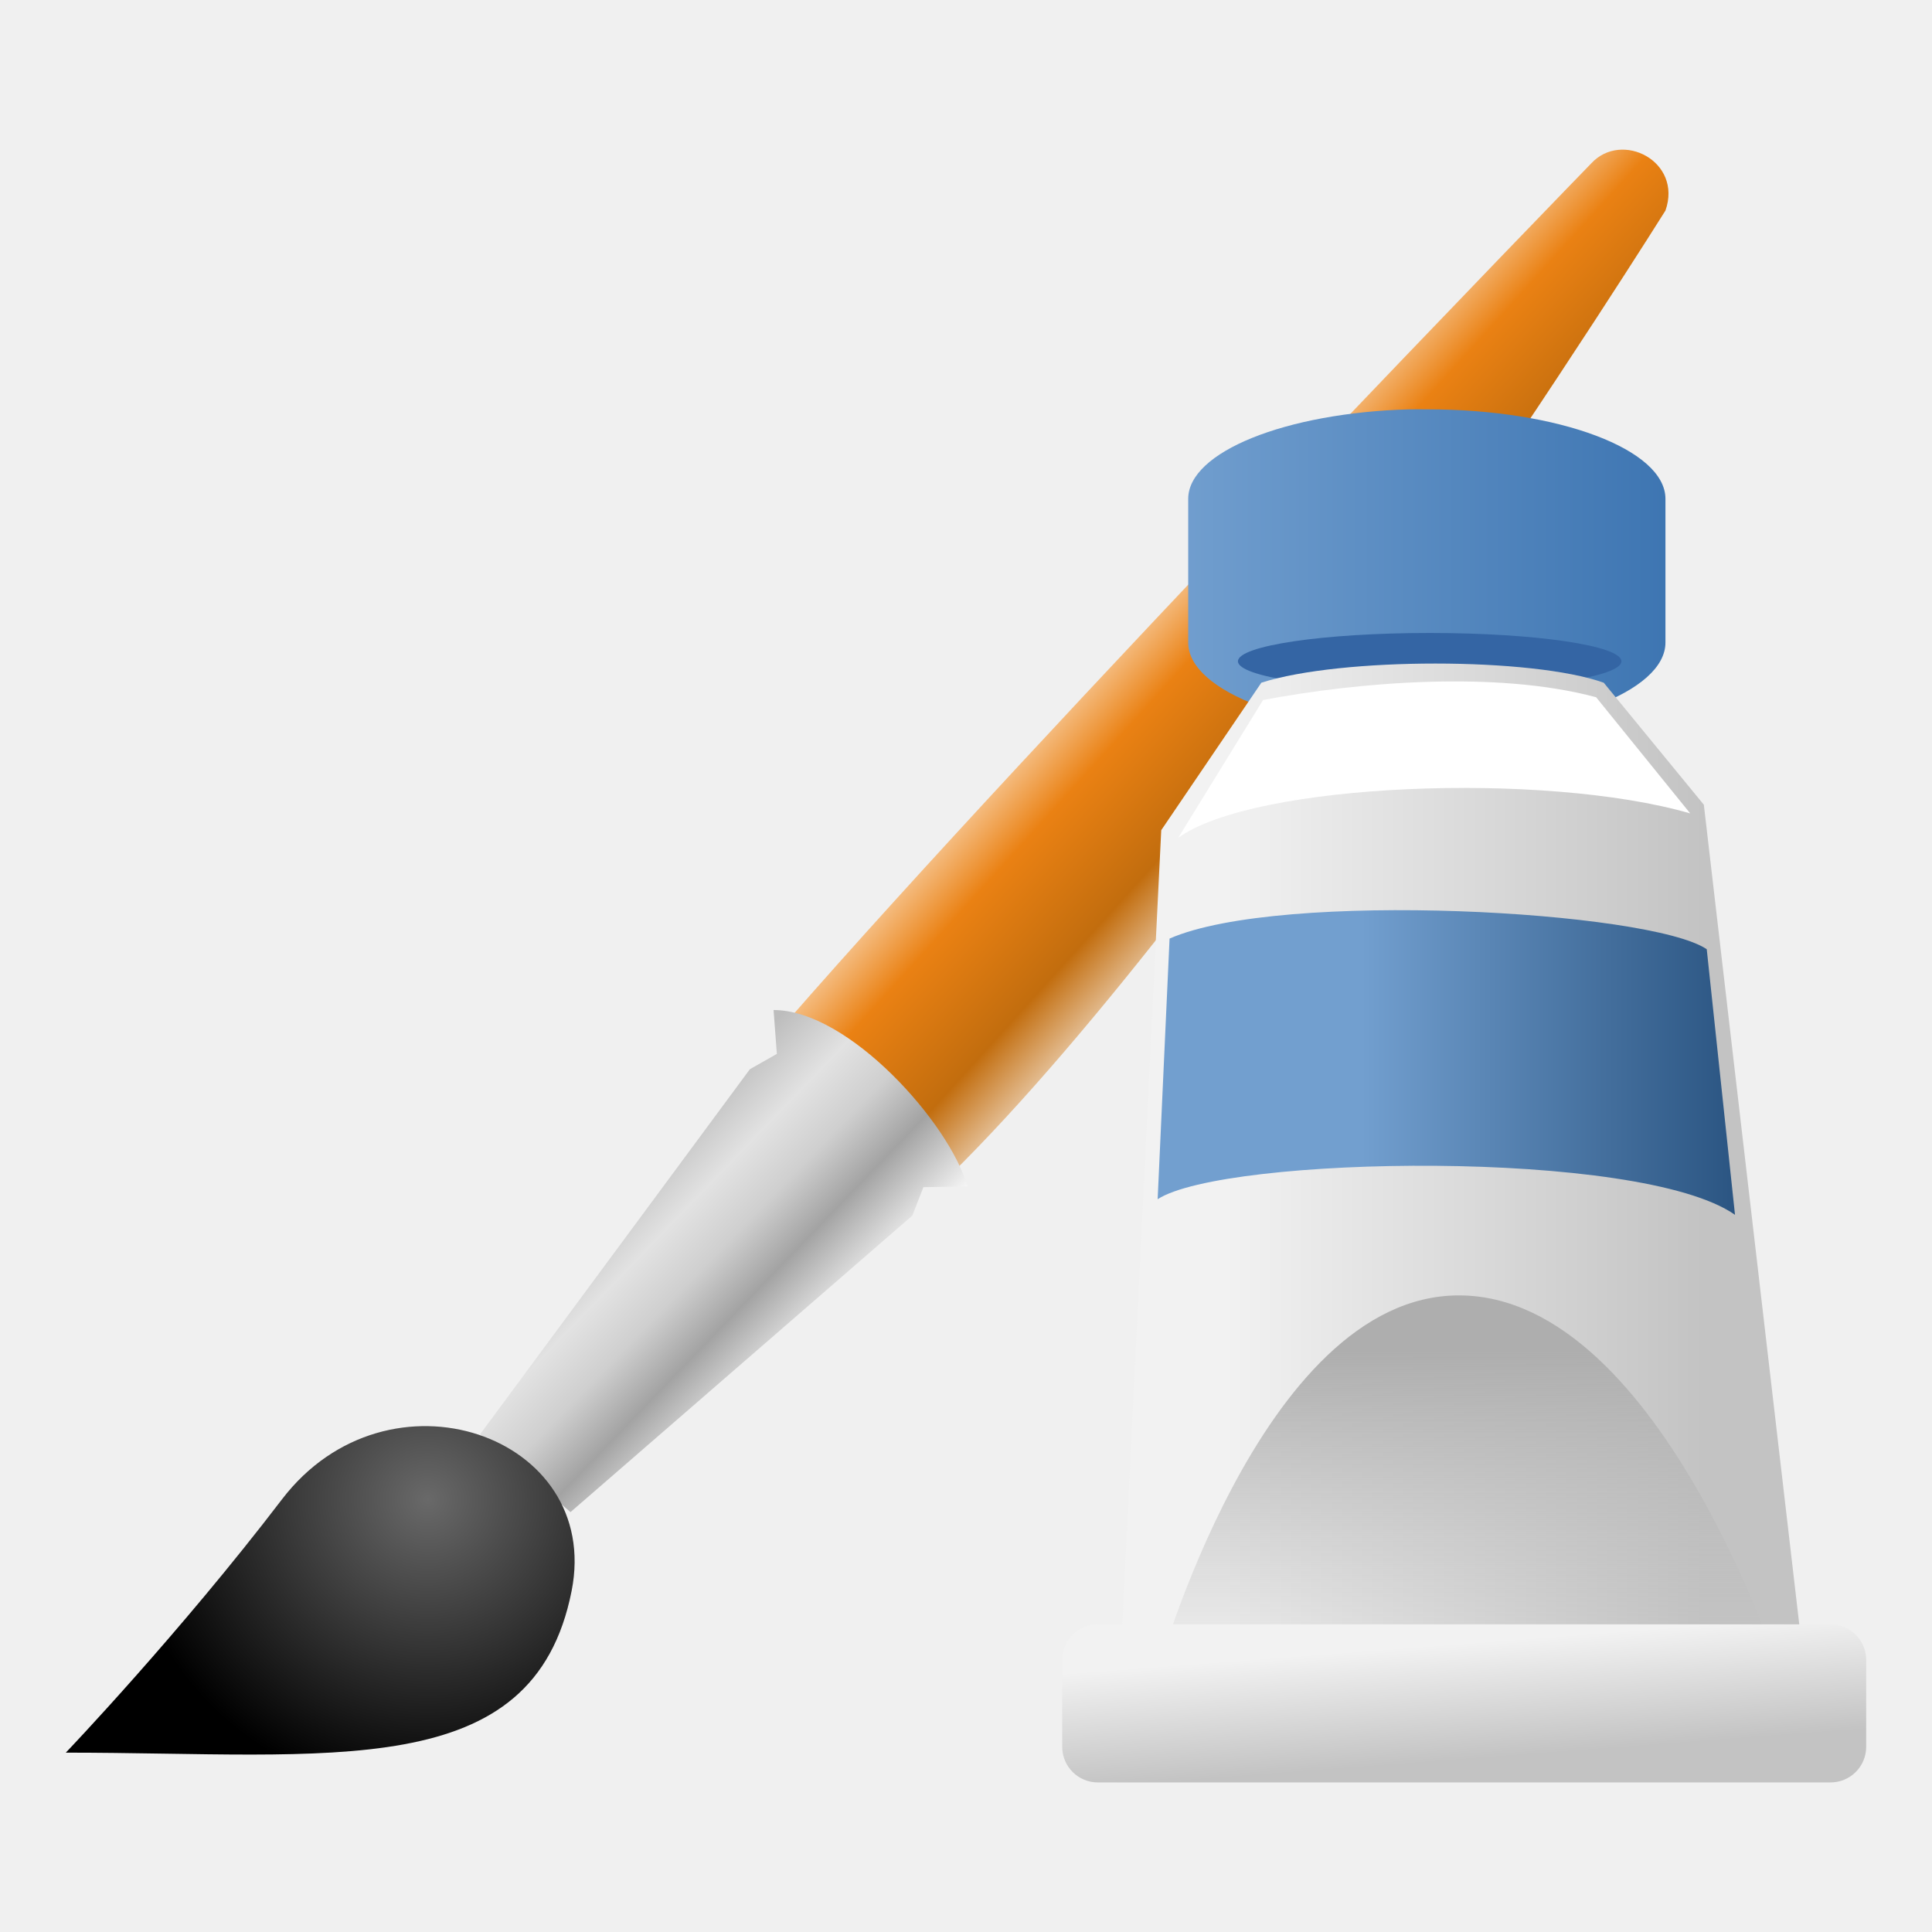
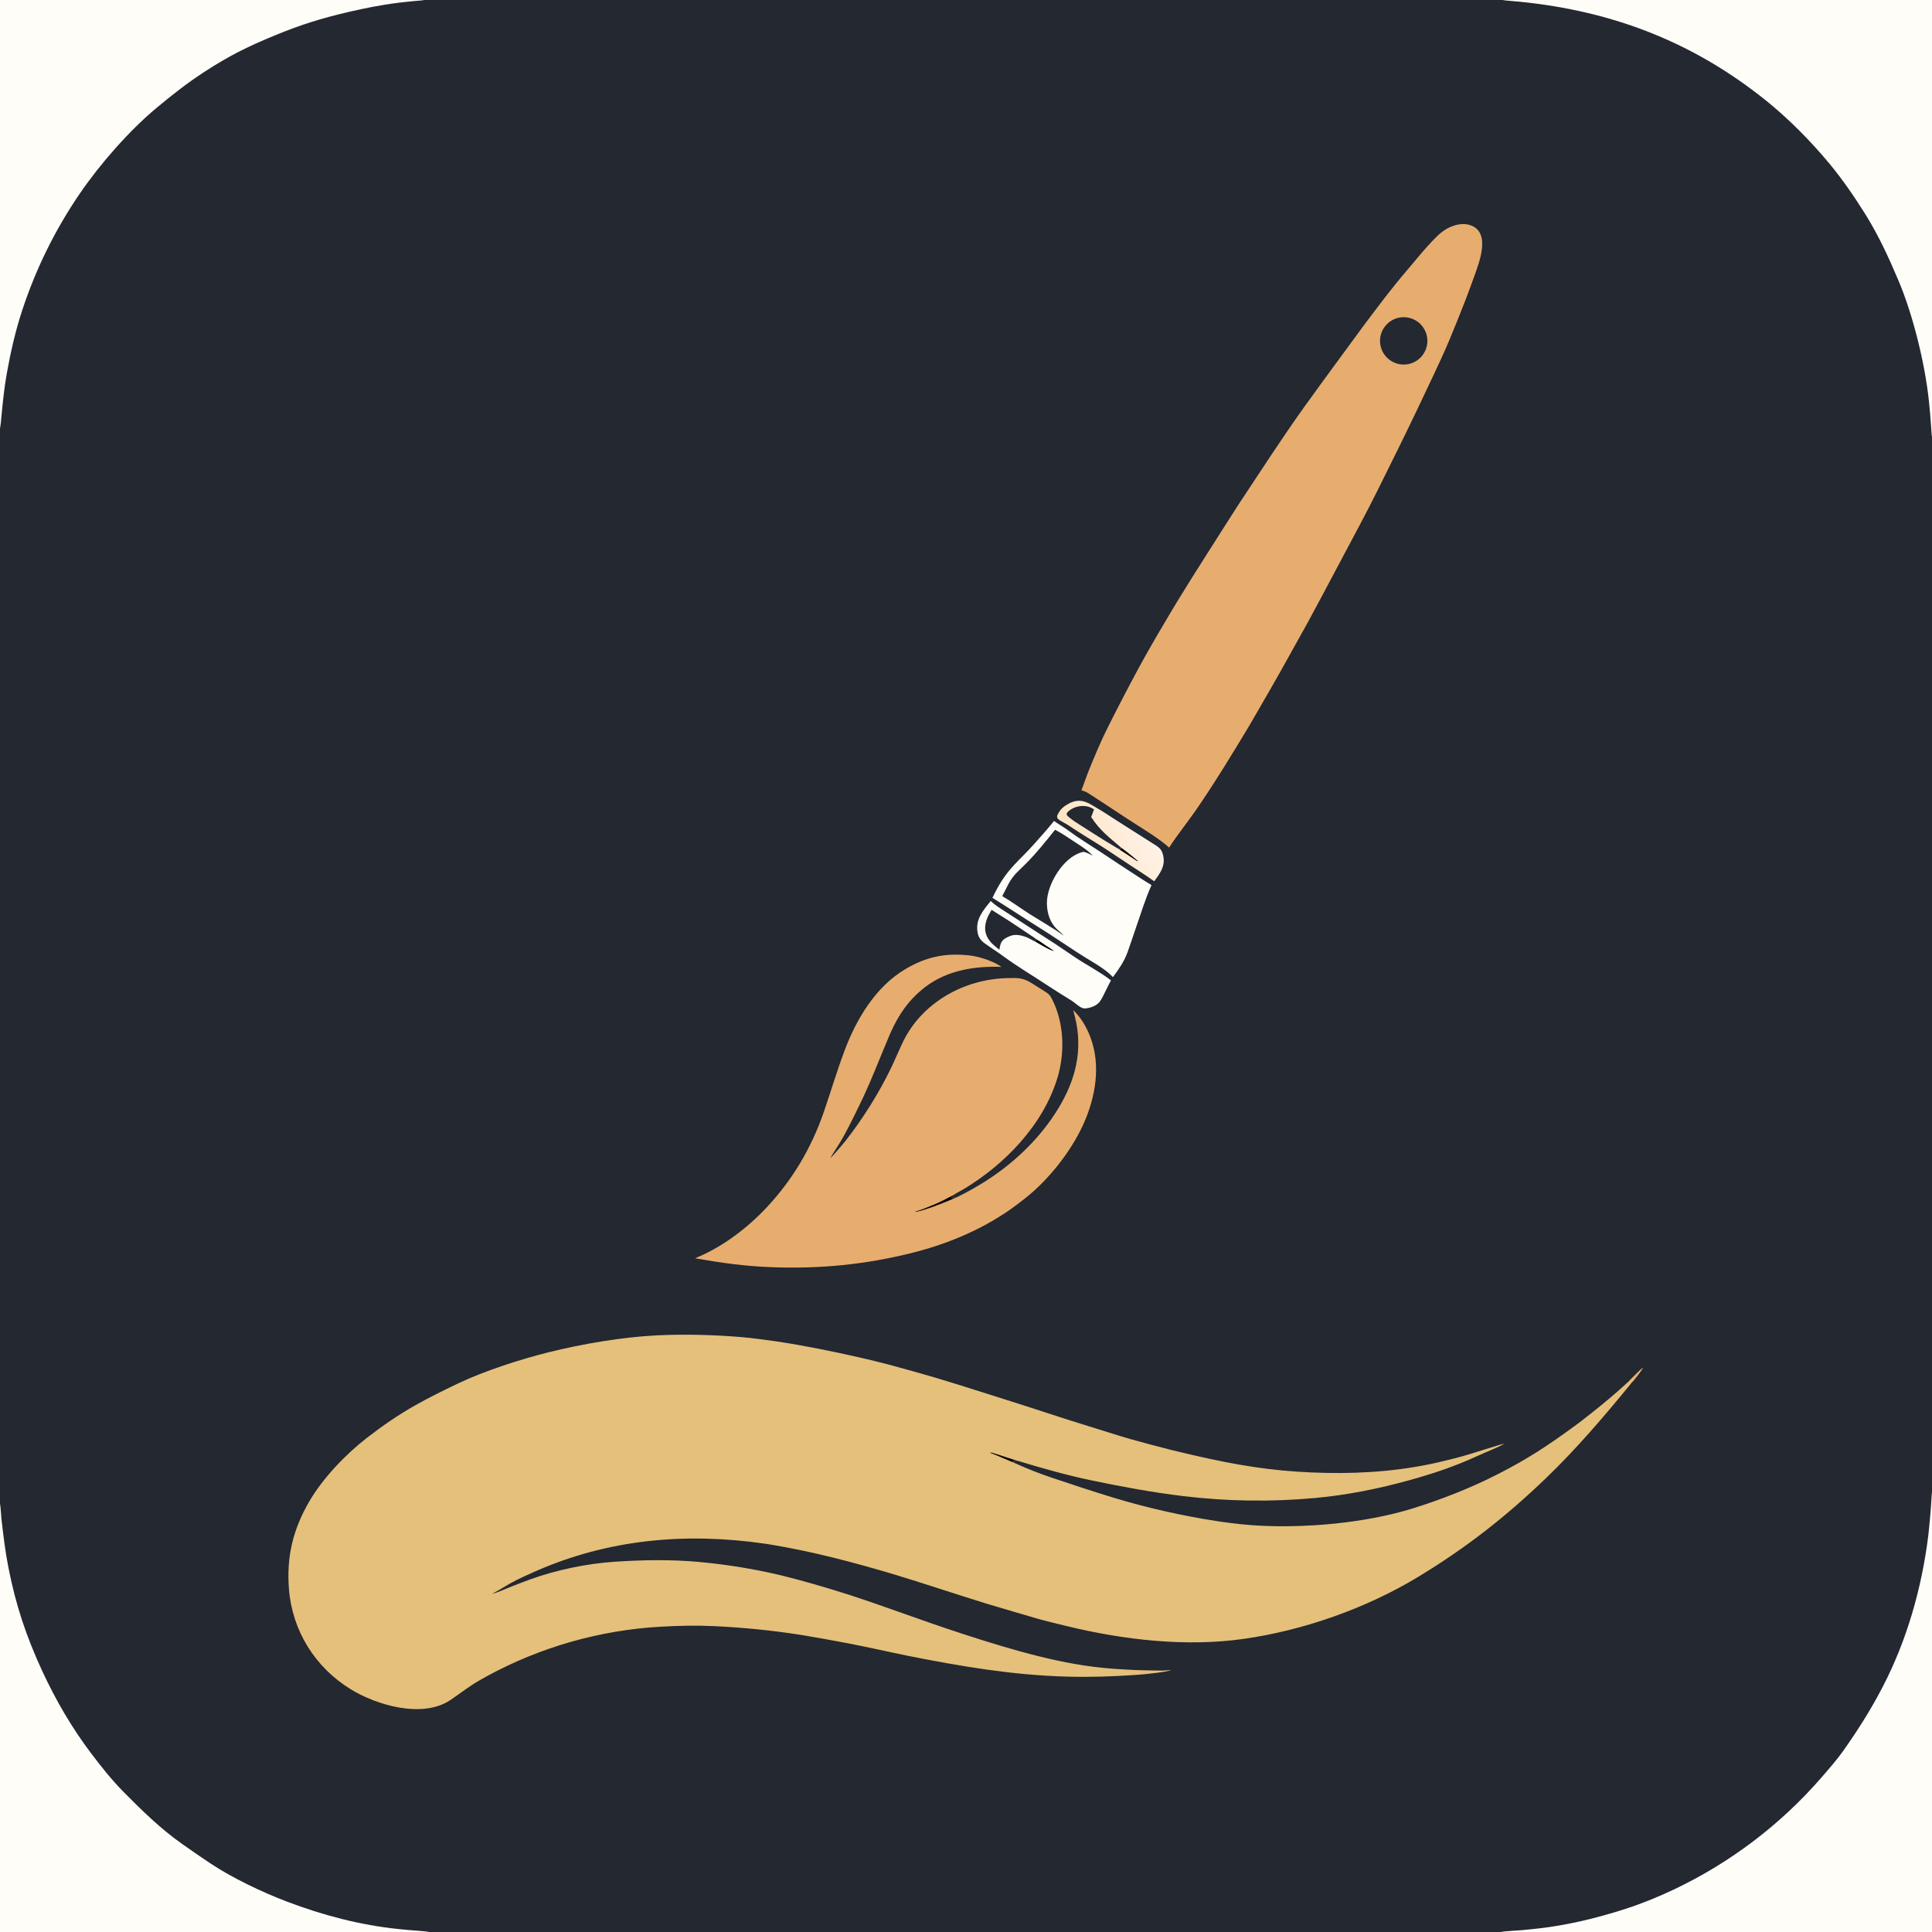
- <svg xmlns="http://www.w3.org/2000/svg" xmlns:xlink="http://www.w3.org/1999/xlink" width="48px" height="48px" id="svg9121" version="1.1">
-   <defs id="defs3">
-     <linearGradient id="linearGradient6748">
-       <stop style="stop-color:#729fcf;stop-opacity:1;" offset="0" id="stop6750" />
-       <stop style="stop-color:#2b5582;stop-opacity:1;" offset="1" id="stop6752" />
+ <svg xmlns="http://www.w3.org/2000/svg" width="1024" height="1024" viewBox="0 0 1024 1024">
+   <path fill="#232831" d="M0 0C74.989 0 149.977 0 224.965 0C415.452 0 605.938 0 796.425 0C872.283 0 948.142 0 1024 0C1024 77.172 1024 154.345 1024 231.517C1024 417.965 1024 604.412 1024 790.859C1024 868.573 1024 946.286 1024 1024C947.761 1024 871.522 1024 795.283 1024C606.031 1024 416.779 1024 227.526 1024C151.684 1024 75.842 1024 0 1024C0 948.306 0 872.612 0 796.918C0 606.972 0 417.026 0 227.08C0 151.387 0 75.693 0 0Z" />
+   <path fill="#FFFDF8" d="M796.425 0C872.283 0 948.142 0 1024 0C1024 77.172 1024 154.345 1024 231.517C1023.94 231.181 1023.87 230.845 1023.84 230.505C1023.84 230.503 1023.81 230.155 1023.81 230.154C1023.75 229.055 1023.64 227.962 1023.58 226.864C1023.29 222.002 1022.84 217.139 1022.33 212.296C1020.28 192.795 1013.95 166.865 1006.15 148.501C1001.06 136.499 995.589 124.604 988.674 113.551C982.929 104.368 976.736 95.315 969.831 86.967C959.992 75.072 948.242 63.149 936.229 53.463C897.747 22.437 855.024 5.89 805.478 0.912C802.894 0.653 800.304 0.505 797.724 0.218C797.287 0.169 796.856 0.085 796.425 0Z" />
+   <path fill="#FFFDF8" d="M0 796.918C0.216 798.046 0.382 799.875 0.444 801.013C0.496 801.957 0.617 802.89 0.672 803.833C0.672 803.835 0.722 804.654 0.722 804.655C0.749 805.009 0.796 805.361 0.837 805.713C1.799 814.048 2.809 822.384 4.416 830.619C8.298 850.522 13.893 867.369 22.521 885.964C29.658 901.345 38.259 916.078 48.509 929.586C53.797 936.555 59.252 943.432 65.405 949.666C75.144 959.534 85.108 969.289 96.442 977.273C101.416 980.776 106.417 984.241 111.478 987.617C123.151 995.403 139.186 1003 152.077 1007.89C171.116 1015.13 190.978 1020.36 211.239 1022.44C214.596 1022.79 217.974 1023.11 221.342 1023.32C222.245 1023.38 223.139 1023.5 224.044 1023.56C224.046 1023.56 224.63 1023.61 224.632 1023.61C225.601 1023.7 226.57 1023.82 227.526 1024C151.684 1024 75.842 1024 0 1024C0 948.306 0 872.612 0 796.918Z" />
+   <path fill="#FFFDF8" d="M1024 790.859C1024 868.573 1024 946.286 1024 1024C947.761 1024 871.522 1024 795.283 1024C796.669 1023.74 798.077 1023.61 799.486 1023.54C800.43 1023.5 801.362 1023.37 802.306 1023.32C805.649 1023.16 808.987 1022.79 812.318 1022.46C829.055 1020.82 845.513 1016.91 861.519 1011.75C870.309 1008.91 878.795 1005.44 887.143 1001.49C917.037 987.349 943.944 966.919 965.585 941.911C969.415 937.485 973.666 932.665 977.019 927.897C984.993 916.559 991.546 906.206 997.788 894.221C1010.66 869.5 1018.53 841.81 1021.98 814.294C1021.98 814.293 1022.21 812.293 1022.21 812.292C1022.47 809.744 1022.7 807.193 1022.96 804.645C1023.31 801.247 1023.48 797.84 1023.72 794.434C1023.8 793.24 1023.8 792.039 1024 790.859Z" />
+   <path fill="#FFFDF8" d="M0 0C74.989 0 149.977 0 224.965 0C223.197 0.33 221.671 0.349 219.933 0.521C216.821 0.83 213.717 1.147 210.612 1.53C206.255 2.067 201.929 2.825 197.61 3.612C197.609 3.613 196.071 3.904 196.069 3.904C192.734 4.559 189.41 5.275 186.096 6.029C186.095 6.029 184.923 6.3 184.922 6.3C170.276 9.69 159.423 13.091 145.682 18.762C130.909 24.859 121.511 29.522 108.152 38.199C99.365 43.905 91.11 50.394 83.062 57.102C68.477 69.26 53.101 86.837 42.489 102.314C29.241 121.636 18.999 142.426 11.695 164.714C8.103 175.675 5.558 186.959 3.537 198.315C2.216 205.736 1.475 213.257 0.756 220.755C0.553 222.874 0.412 224.987 0 227.08C0 151.387 0 75.693 0 0Z" />
+   <path fill="#E5C07B" d="M620.782 885.216C619.523 885.532 618.319 885.889 617.033 886.08C611.914 886.84 606.812 887.41 601.641 887.767C589.482 888.605 577.286 888.987 565.103 888.635C536.484 887.808 509.857 883.286 481.68 877.708C481.678 877.708 480.599 877.49 480.597 877.49C470.298 875.395 460.054 873.028 449.733 871.046C449.731 871.045 448.559 870.822 448.558 870.821C441.01 869.409 433.46 868.004 425.884 866.754C425.882 866.754 424.828 866.584 424.826 866.584C409.616 864.175 394.271 862.644 378.889 861.898C369.262 861.431 359.612 861.65 349.988 862.199C317.932 864.028 286.48 872.973 258.261 888.315C255.413 889.863 252.573 891.484 249.865 893.27C246.047 895.788 242.418 898.581 238.614 901.119C223.906 910.937 199.666 903.799 185.941 895.379C167.039 883.783 154.906 864.39 153.145 842.251C151.782 825.101 155.294 810.573 163.975 795.716C171.193 783.362 183.212 770.802 194.465 762.088C202.59 755.796 211.089 749.904 220.052 744.86C227.411 740.719 234.985 736.978 242.607 733.346C256.869 726.55 275.809 720.462 290.781 716.73C308.485 712.317 330.053 708.622 348.343 707.756C363.144 707.056 377.984 707.469 392.753 708.673C398.651 709.153 404.51 710.018 410.375 710.803C410.377 710.803 411.901 711.018 411.902 711.018C426.371 713.21 440.72 716.131 454.997 719.345C454.998 719.345 456.139 719.609 456.14 719.61C460.944 720.732 465.741 721.88 470.514 723.124C470.516 723.124 471.936 723.5 471.938 723.501C479.675 725.585 487.391 727.746 495.081 729.999C495.083 730 496.841 730.523 496.843 730.524C509.773 734.389 522.613 738.58 535.489 742.623C549.578 747.048 563.539 751.834 577.674 756.124C584.85 758.302 591.963 760.689 599.174 762.746C606.005 764.695 612.886 766.459 619.761 768.245C619.763 768.246 621.598 768.705 621.599 768.705C628.248 770.3 634.899 771.884 641.586 773.309C663.452 777.968 680.877 780.217 702.913 780.67C723.99 781.102 745.189 779.345 765.651 774.27C768.917 773.46 772.195 772.694 775.428 771.763C781.952 769.885 788.392 767.71 794.899 765.776C795.748 765.523 796.606 765.307 797.472 765.116C795.949 765.965 794.401 766.77 792.806 767.472C789.331 769.001 785.821 770.428 782.366 772.007C770.649 777.363 759.589 781.044 747.205 784.485C730.823 789.037 714.088 792.399 697.156 793.961C673.831 796.113 650.274 795.756 627.018 792.951C610.799 790.994 594.719 788.014 578.726 784.682C565.678 781.963 552.842 778.316 540.079 774.473C539.643 774.342 539.21 774.199 538.761 774.125C537.961 774.617 538.159 774.328 537.234 774.031C536.863 773.912 536.248 774.32 536.671 774.47C536.785 774.51 537.598 774.753 537.554 774.919C537.526 775.021 537.632 774.845 537.569 774.963C537.502 775.085 537.308 775.062 537.173 775.1C537.477 775.273 537.765 775.44 538.083 775.584C544.255 778.366 550.704 780.925 557.114 783.089C568.269 786.855 579.452 790.539 590.715 793.966C607.943 799.209 627.542 803.593 645.338 806.274C645.339 806.275 646.401 806.437 646.403 806.437C650 806.946 653.601 807.417 657.212 807.814C673.369 809.591 692.605 809.117 708.117 807.47C721.21 806.08 735.461 803.589 747.999 799.731C763.586 794.934 779.553 788.67 794.072 781.242C809.781 773.205 820.35 766.225 834.569 755.835C835.756 754.967 836.957 754.094 838.115 753.191C844.692 748.064 851.256 742.84 857.522 737.334C859.378 735.703 861.182 734.016 863.032 732.379C863.131 732.291 863.241 732.215 863.35 732.141C863.6 731.851 863.855 731.565 864.126 731.295C865.527 729.901 866.921 728.5 868.331 727.114C869.148 726.313 870.004 725.553 870.894 724.834C869.928 726.369 868.926 727.834 867.787 729.247C866.81 730.457 865.889 731.747 864.77 732.831C864.52 733.24 864.221 733.615 863.917 733.985C849.844 751.15 835.404 768.069 819.402 783.451C798.128 803.901 777.016 820.441 751.568 835.83C724.062 852.463 691.1 864.077 659.326 868.621C628.615 873.013 595.708 869.226 565.338 861.845C559.982 860.543 554.611 859.29 549.315 857.76C540.791 855.297 532.289 852.76 523.783 850.235C523.781 850.235 522.262 849.777 522.26 849.776C506.47 844.894 490.803 839.618 474.994 834.797C474.992 834.796 473.989 834.492 473.987 834.492C452.371 828.06 430.517 822.272 408.261 818.627C408.259 818.627 405.443 818.188 405.441 818.188C363.605 812.117 322.43 815.783 283.699 832.871C279.174 834.868 274.647 836.882 270.325 839.286C267.714 840.739 265.219 842.387 262.588 843.803C262.011 844.114 261.454 844.448 260.892 844.785C260.892 844.785 261.929 844.49 261.93 844.49C262.286 844.383 262.637 844.26 262.987 844.133C266.85 842.726 270.594 841.024 274.446 839.578C276.754 838.711 279.056 837.826 281.375 836.989C295.081 832.044 311.24 828.702 326.021 827.738C340.73 826.779 355.517 826.504 370.196 827.842C382.308 828.945 394.361 830.736 406.264 833.232C417.085 835.501 427.731 838.53 438.337 841.656C438.338 841.657 439.646 842.046 439.647 842.046C442.916 843.026 446.17 844.053 449.424 845.082C449.426 845.082 451.031 845.601 451.033 845.601C469.966 851.815 488.601 858.884 507.535 865.09C508.555 865.424 509.572 865.764 510.591 866.1C510.593 866.1 511.881 866.522 511.883 866.523C536.567 874.493 563.706 882.639 589.893 884.457C593.65 884.718 597.409 884.961 601.171 885.126C601.173 885.127 602.462 885.178 602.464 885.178C606.378 885.311 610.295 885.388 614.212 885.428C615.276 885.438 617.028 885.47 618.206 885.346C619.332 885.226 619.573 885.197 620.782 885.216Z" />
+   <path fill="#060100" d="M537.173 775.1C536.763 774.98 536.36 774.835 535.966 774.67C533.06 773.451 530.183 772.161 527.269 770.962C526.615 770.693 525.903 770.492 525.26 770.208C525.197 770.181 524.856 770.051 524.887 769.94C524.952 769.709 526.383 770.145 527.08 770.353C528.278 770.71 529.473 771.092 530.655 771.503C533.154 772.371 535.669 773.14 538.192 773.931C538.192 773.932 538.76 774.125 538.761 774.125C537.961 774.617 538.159 774.328 537.234 774.031C536.863 773.912 536.248 774.32 536.671 774.47C536.785 774.51 537.598 774.753 537.554 774.919C537.526 775.021 537.632 774.845 537.569 774.963C537.502 775.085 537.308 775.062 537.173 775.1Z" />
+   <path fill="#E7AD6F" d="M863.35 732.141C863.6 731.851 863.855 731.565 864.126 731.295C865.527 729.901 866.921 728.5 868.331 727.114C869.148 726.313 870.004 725.553 870.894 724.834C869.928 726.369 868.926 727.834 867.787 729.247C866.81 730.457 865.889 731.747 864.77 732.831C864.809 732.038 864.882 732.054 865.354 731.391C865.55 731.116 866.125 730.676 866.186 730.376C866.282 729.899 865.533 730.555 865.409 730.687C864.372 731.791 864.661 731.723 863.35 732.141Z" />
+   <path fill="#E7AD6F" d="M573.19 418.904C574.539 415.414 575.686 411.847 577.09 408.378C580.222 400.64 583.442 392.928 587.188 385.467C592.565 374.758 598.08 364.117 603.791 353.583C609.673 342.735 615.993 332.132 622.309 321.532C622.851 320.623 623.399 319.719 623.954 318.818C629.181 310.341 634.416 301.853 639.808 293.479C645.47 284.686 650.989 275.794 656.687 267.026C656.688 267.025 657.312 266.078 657.313 266.076C667.899 250.119 680.135 231.214 691.279 215.703C701.629 201.296 712.166 187.038 722.658 172.734C722.659 172.733 723.09 172.147 723.091 172.145C730.373 162.457 737.629 152.736 745.509 143.527C751.012 137.096 756.291 130.325 762.434 124.482C766.589 120.53 773.536 117.409 779.28 119.349C790.311 123.074 784.089 138.839 781.534 146.034C780.081 150.126 778.56 154.193 777.018 158.253C777.018 158.255 776.522 159.543 776.521 159.545C773.765 166.605 770.968 173.65 768.022 180.633C763.2 192.065 757.658 203.177 752.404 214.417C752.404 214.419 752.048 215.174 752.048 215.175C744.962 230.123 737.57 244.922 730.222 259.743C727.548 265.134 723.351 273.308 720.47 278.675C711.279 295.794 702.314 313.034 693.036 330.105C693.035 330.107 692.325 331.387 692.324 331.388C689.433 336.554 686.534 341.724 683.681 346.911C676.92 359.206 669.849 371.327 662.822 383.471C662.821 383.473 662.138 384.644 662.137 384.645C653.797 398.543 643.292 415.776 633.834 429.417C629.201 436.099 624.05 442.421 619.652 449.261C615.61 445.428 607.306 440.219 602.528 437.192C594.04 431.815 585.757 426.139 577.297 420.723C575.487 419.564 574.916 419.419 573.19 418.904Z" />
+   <path fill="#232831" d="M744.272 168.124C751.185 168.279 756.67 173.996 756.538 180.909C756.406 187.822 750.707 193.326 743.794 193.218C736.848 193.108 731.312 187.377 731.444 180.431C731.577 173.485 737.327 167.968 744.272 168.124Z" />
+   <path fill="#E7AD6F" d="M368.477 666.922C368.922 666.707 369.366 666.491 369.821 666.298C383.534 660.485 396.223 650.754 406.373 639.933C420.003 625.403 430.005 608.548 436.577 589.541C440.278 578.837 443.498 567.966 447.442 557.349C453.748 540.377 463.939 523.078 479.915 513.618C490.963 507.076 501.148 504.978 513.88 506.396C518.604 506.922 525.755 509.174 529.739 511.756C530.088 511.983 530.419 512.235 530.757 512.477C516.488 511.953 501.861 514.307 490.319 523.2C481.692 529.848 476.32 537.69 471.946 547.54C471.945 547.542 471.242 549.156 471.241 549.158C466.028 561.436 461.331 573.948 455.438 585.915C452.097 592.7 448.771 599.782 444.796 606.224C443.557 608.231 442.24 610.189 441.014 612.203C441.013 612.204 440.798 612.57 440.798 612.57C440.555 613.008 440.35 613.467 440.131 613.917C442.292 611.608 444.333 609.191 446.396 606.794C446.965 606.133 447.521 605.489 448.058 604.802C457.287 593.005 465.982 579.253 472.499 565.574C474.461 561.457 476.203 557.239 478.159 553.12C478.16 553.118 478.611 552.182 478.611 552.18C488.743 531.345 510.923 518.997 533.735 518.422C539.249 518.283 541.935 518.102 546.64 520.986C549.131 522.514 551.587 524.098 554.059 525.656C555.43 526.519 556.413 527.339 557.188 528.78C563.972 541.396 564.598 557.538 560.521 571.097C552.953 596.263 532.495 617.322 510.322 630.529C508.849 631.407 506.676 632.412 505.392 633.4C505.628 633.894 505.27 633.914 504.824 634.104C504.224 634.359 504.392 634.575 504.362 635.187C504.352 635.393 504.667 635.139 504.723 635.109C505.241 634.836 505.758 634.772 506.332 634.821C506.712 634.745 507.066 634.583 507.415 634.414C511.996 632.193 516.436 629.692 520.784 627.044C520.785 627.043 521.397 626.664 521.398 626.663C536.217 617.377 549.497 605.082 559.093 590.404C568.809 575.544 573.884 559.829 570.439 542.077C569.998 539.809 569.408 537.573 568.798 535.344C572.94 539.333 575.765 544.128 577.831 549.475C583.635 564.494 580.725 581.731 573.986 596.354C567.429 610.583 555.874 625.113 543.863 634.715C542.303 635.962 540.721 637.182 539.127 638.387C522.864 650.685 503.313 659.066 483.569 664.016C458.517 670.296 434.241 672.642 408.496 671.616C394.101 671.043 382.154 669.325 368.477 666.922Z" />
+   <path fill="#060100" d="M505.392 633.4C505.628 633.894 505.27 633.914 504.824 634.104C504.224 634.359 504.392 634.575 504.362 635.187C504.352 635.393 504.667 635.139 504.723 635.109C505.241 634.836 505.758 634.772 506.332 634.821C505.705 635.159 505.128 635.434 504.462 635.706C500.408 637.365 496.376 639.007 492.223 640.406C490.756 640.9 489.029 641.475 487.532 641.836C487.53 641.836 487.1 641.938 487.098 641.938C486.709 642.034 486.315 642.1 485.927 642.194C485.925 642.194 485.657 642.269 485.655 642.269C485.086 642.424 484.953 642.182 485.548 642.012C486.869 641.633 488.155 641.239 489.441 640.741C492.991 639.368 496.534 637.886 499.949 636.203C501.78 635.3 503.539 634.257 505.392 633.4Z" />
+   <path fill="#FFFDF8" d="M558.659 435.119C560.495 436.488 562.507 437.601 564.401 438.889C566.575 440.368 568.656 441.982 570.84 443.446C573.525 445.246 576.237 447.023 578.968 448.753C585.192 452.696 591.234 456.905 597.434 460.881C601.718 463.629 605.932 466.545 610.327 469.109C607.001 476.574 604.616 484.413 601.928 492.131C600.457 496.354 599.112 500.645 597.575 504.839C595.829 509.601 592.905 513.826 589.877 517.896C586.777 514.634 582.951 512.173 579.097 509.85C573.387 506.407 567.811 502.807 562.283 499.079C554.444 493.793 546.346 488.941 538.452 483.747C534.343 481.044 530.159 478.492 526.001 475.87C529.523 468.636 532.407 463.93 537.633 458.316C540.883 454.825 544.365 451.552 547.538 447.991C551.311 443.757 555.133 439.561 558.659 435.119Z" />
+   <path fill="#232831" d="M559.195 439.802C562.462 441.491 565.536 443.521 568.591 445.568C571.616 447.595 575.375 449.835 578.016 452.33C578.423 452.715 578.807 453.122 579.201 453.52C578.402 453.163 577.638 452.736 576.852 452.351C576.043 451.956 575.169 451.719 574.302 451.477C574.02 451.549 573.736 451.615 573.454 451.688C563.537 454.268 554.832 468.813 554.88 478.634C554.908 484.116 556.577 489.299 560.749 492.987C561.875 493.983 562.841 494.748 563.779 495.922C562.352 494.92 560.929 493.881 559.462 492.939C555.089 490.132 550.599 487.497 546.19 484.743C546.189 484.742 545.374 484.229 545.373 484.228C541.569 481.786 535.086 477.18 531.213 474.968C533.945 469.972 534.892 466.561 539 462.402C540.557 460.825 542.19 459.324 543.751 457.751C549.781 451.669 554 446.259 559.195 439.802Z" />
+   <path fill="#FFFDF8" d="M525.112 477.56C527.263 479.637 529.81 481.245 532.333 482.85C540.182 487.84 547.897 493.029 555.753 498.007C560.529 501.034 565.134 504.262 569.828 507.409C576.089 511.607 582.88 515.022 588.846 519.629C586.801 523.334 586.254 524.872 584.39 528.448C583.949 529.294 583.46 530.121 582.9 530.894C581.271 533.145 577.419 534.469 574.735 534.494C572.818 534.512 569.929 531.625 568.277 530.556C568.276 530.555 567.824 530.271 567.823 530.271C563.931 527.863 560.052 525.491 556.237 522.958C547.963 517.464 539.398 512.459 531.402 506.55C528.367 504.307 525.151 502.347 522.102 500.132C519.954 498.573 518.665 497.026 518.171 494.375C516.856 487.321 520.971 482.7 525.112 477.56Z" />
+   <path fill="#232831" d="M525.568 482.236C526.861 483.1 528.176 483.935 529.504 484.743C535.988 488.687 542.174 493.08 548.529 497.226C548.761 497.377 548.982 497.544 549.164 497.753C549.202 498.038 549.313 498.624 549.196 498.647C549.051 498.675 548.834 498.246 548.622 498.5C548.528 498.612 548.48 498.755 548.406 498.88C548.244 498.821 548.152 498.791 547.992 498.716C546.465 498.003 545.1 497.059 543.487 496.508C540.707 495.556 537.893 495.027 535.133 496.198C531.017 497.945 530.328 499.189 529.695 503.382C528.48 502.457 527.325 501.54 526.215 500.489C520.256 494.848 521.523 488.651 525.568 482.236Z" />
+   <path fill="#060100" d="M549.164 497.753C551.605 499.109 553.787 500.887 556.175 502.336C557.149 502.926 557.851 503.424 558.729 504.135C558.256 503.983 557.779 503.841 557.312 503.672C555.03 502.842 550.494 500.113 548.406 498.88C548.48 498.755 548.528 498.612 548.622 498.5C548.834 498.246 549.051 498.675 549.196 498.647C549.313 498.624 549.202 498.038 549.164 497.753Z" />
+   <defs>
+     <linearGradient id="gradient_0" gradientUnits="userSpaceOnUse" x1="573.189" y1="455.205" x2="606.7" y2="436.222">
+       <stop offset="0" stop-color="#FFE4C3" />
+       <stop offset="1" stop-color="#FEF2E7" />
    </linearGradient>
-     <linearGradient id="linearGradient6721">
-       <stop style="stop-color:#729fcf;stop-opacity:1;" offset="0" id="stop6723" />
-       <stop style="stop-color:#3c74b1;stop-opacity:1;" offset="1" id="stop6725" />
-     </linearGradient>
-     <linearGradient id="linearGradient6651">
-       <stop style="stop-color:#f2f2f2;stop-opacity:1;" offset="0" id="stop6653" />
-       <stop style="stop-color:#c3c3c3;stop-opacity:1;" offset="1" id="stop6655" />
-     </linearGradient>
-     <linearGradient id="linearGradient6629">
-       <stop style="stop-color:#aeaeae;stop-opacity:1;" offset="0" id="stop6631" />
-       <stop style="stop-color:#c4c4c4;stop-opacity:0;" offset="1" id="stop6633" />
-     </linearGradient>
-     <linearGradient id="linearGradient6963">
-       <stop style="stop-color:#696969;stop-opacity:1;" offset="0" id="stop6965" />
-       <stop style="stop-color:#000000;stop-opacity:1;" offset="1" id="stop6967" />
-     </linearGradient>
-     <linearGradient id="linearGradient6951">
-       <stop style="stop-color:#f7ca9a;stop-opacity:1" offset="0" id="stop6953" />
-       <stop id="stop6959" offset="0.242" style="stop-color:#ea8113;stop-opacity:1;" />
-       <stop style="stop-color:#c26d0e;stop-opacity:1" offset="0.621" id="stop6961" />
-       <stop style="stop-color:#ffffff;stop-opacity:1" offset="1" id="stop6955" />
-     </linearGradient>
-     <linearGradient id="linearGradient6939">
-       <stop style="stop-color:#bdbdbd;stop-opacity:1;" offset="0" id="stop6941" />
-       <stop id="stop6947" offset="0.253" style="stop-color:#e2e2e2;stop-opacity:1;" />
-       <stop id="stop2085" offset="0.455" style="stop-color:#cfcfcf;stop-opacity:1;" />
-       <stop style="stop-color:#a3a3a3;stop-opacity:1;" offset="0.664" id="stop6949" />
-       <stop style="stop-color:#ffffff;stop-opacity:1" offset="1" id="stop6943" />
-     </linearGradient>
-     <linearGradient xlink:href="#linearGradient6939" id="linearGradient6945" x1="18.595" y1="29.204" x2="23.282" y2="33.731" gradientUnits="userSpaceOnUse" gradientTransform="translate(-4.029405,1.016937)" />
-     <linearGradient xlink:href="#linearGradient6951" id="linearGradient6957" x1="28.059" y1="18.868" x2="33.437" y2="23.743" gradientUnits="userSpaceOnUse" gradientTransform="translate(-4.029405,1.016937)" />
-     <radialGradient xlink:href="#linearGradient6963" id="radialGradient6969" cx="15.415" cy="35.357" fx="15.415" fy="35.357" r="7.579" gradientTransform="matrix(0.994655,0,0,0.969322,-4.705472,2.985712)" gradientUnits="userSpaceOnUse" />
-     <linearGradient xlink:href="#linearGradient6651" id="linearGradient7010" gradientUnits="userSpaceOnUse" gradientTransform="matrix(0.737307,0,0,0.770854,-8.532023,7.121636)" x1="60.169" y1="40.12" x2="60.441" y2="43.87" />
-     <linearGradient xlink:href="#linearGradient6748" id="linearGradient7014" gradientUnits="userSpaceOnUse" gradientTransform="matrix(0.718914,0,0,0.718914,-1.897103,-22.42481)" x1="49.853" y1="64.26" x2="62.768" y2="64.26" />
-     <linearGradient xlink:href="#linearGradient6629" id="linearGradient7017" gradientUnits="userSpaceOnUse" gradientTransform="matrix(0.888619,0,0,0.718914,-18.29768,9.471728)" x1="61.872" y1="29.615" x2="61.872" y2="41.459" />
-     <linearGradient xlink:href="#linearGradient6651" id="linearGradient7020" gradientUnits="userSpaceOnUse" gradientTransform="matrix(0.71944,0,0,0.718914,-7.696252,9.471728)" x1="53.169" y1="24.245" x2="69.691" y2="24.245" />
-     <linearGradient xlink:href="#linearGradient6721" id="linearGradient7025" gradientUnits="userSpaceOnUse" gradientTransform="matrix(0.862482,0,0,0.580718,-16.25697,11.01348)" x1="52.718" y1="2.316" x2="67.466" y2="2.316" />
  </defs>
-   <g id="layer1">
-     <path style="color:#000000;display:inline;overflow:visible;visibility:visible;opacity:1;fill:url(#linearGradient6957);fill-opacity:1;fill-rule:nonzero;stroke:none;stroke-width:0;stroke-linecap:round;stroke-linejoin:miter;stroke-miterlimit:4;stroke-dasharray:none;stroke-dashoffset:0;stroke-opacity:1;marker:none;marker-start:none;marker-mid:none;marker-end:none" d="m 19.529,25.407 4.066,3.801 c 7.187,-7.062 17.783,-23.977 17.783,-23.977 0.429,-1.224 -1.087,-1.996 -1.846,-1.17 0,0 -13.69,14.097 -20.003,21.347 z" id="path6937" />
-     <path style="color:#000000;display:inline;overflow:visible;visibility:visible;opacity:1;fill:url(#linearGradient6945);fill-opacity:1;fill-rule:nonzero;stroke:none;stroke-width:0;stroke-linecap:round;stroke-linejoin:miter;stroke-miterlimit:4;stroke-dasharray:none;stroke-dashoffset:0;stroke-opacity:1;marker:none;marker-start:none;marker-mid:none;marker-end:none" d="m 11.928,35.634 2.246,1.934 8.493,-7.367 0.275,-0.706 1.094,-0.018 c -0.438,-1.562 -2.942,-4.383 -4.817,-4.383 l 0.082,1.09 -0.67,0.38 z" id="path6935" />
-     <path style="color:#000000;display:inline;overflow:visible;visibility:visible;opacity:1;fill:url(#radialGradient6969);fill-opacity:1;fill-rule:nonzero;stroke:none;stroke-width:0;stroke-linecap:round;stroke-linejoin:miter;stroke-miterlimit:4;stroke-dasharray:none;stroke-dashoffset:0;stroke-opacity:1;marker:none;marker-start:none;marker-mid:none;marker-end:none" d="m 1.635,43.544 c 6.605,0 11.618,0.787 12.567,-4.019 0.765,-3.873 -4.56,-5.728 -7.199,-2.271 -2.542,3.33 -5.368,6.29 -5.368,6.29 z" id="path6933" />
-     <g id="g7038" style="stroke:none;stroke-width:0;stroke-miterlimit:4;stroke-dasharray:none" transform="translate(-0.1224554,2.819793)">
-       <path id="path6659" d="m 35.127,7.35 c -3.058,0.087 -5.484,1.056 -5.484,2.224 0,0.278 0,3.292 0,3.57 0,1.226 2.671,2.224 5.941,2.224 3.27,0 5.916,-0.999 5.916,-2.224 0,-0.278 0,-3.292 0,-3.57 0,-1.226 -2.646,-2.224 -5.916,-2.224 -0.153,0 -0.307,-0.004 -0.457,0 z" style="color:#000000;display:inline;overflow:visible;visibility:visible;fill:url(#linearGradient7025);fill-opacity:1;fill-rule:nonzero;stroke:none;stroke-width:0;stroke-linecap:round;stroke-linejoin:miter;stroke-miterlimit:4;stroke-dasharray:none;stroke-dashoffset:0;stroke-opacity:1;marker:none;marker-start:none;marker-mid:none;marker-end:none" />
-       <ellipse transform="matrix(0.886278,0,0,0.468914,-10.44392,-9.718859)" id="path6729" style="color:#000000;display:inline;overflow:visible;visibility:visible;fill:#3465a4;fill-opacity:1;fill-rule:nonzero;stroke:none;stroke-width:0;stroke-linecap:round;stroke-linejoin:miter;stroke-miterlimit:4;stroke-dasharray:none;stroke-dashoffset:0;stroke-opacity:1;marker:none;marker-start:none;marker-mid:none;marker-end:none" cx="52" cy="49.75" rx="5.375" ry="1.5" />
-       <path id="path6617" d="m 27.926,39.155 1.047,-21.349 2.487,-3.664 c 1.971,-0.635 6.726,-0.635 8.507,0 l 2.487,3.032 2.618,22.486 z" style="color:#000000;display:inline;overflow:visible;visibility:visible;fill:url(#linearGradient7020);fill-opacity:1;fill-rule:nonzero;stroke:none;stroke-width:0;stroke-linecap:round;stroke-linejoin:miter;stroke-miterlimit:4;stroke-dasharray:none;stroke-dashoffset:0;stroke-opacity:1;marker:none;marker-start:none;marker-mid:none;marker-end:none" />
-       <path id="path6619" d="m 28.828,38.896 c 0,0 2.591,-9.532 7.54,-9.532 5.107,0 8.169,9.913 8.169,9.913 z" style="color:#000000;display:inline;overflow:visible;visibility:visible;fill:url(#linearGradient7017);fill-opacity:1;fill-rule:nonzero;stroke:none;stroke-width:0;stroke-linecap:round;stroke-linejoin:miter;stroke-miterlimit:4;stroke-dasharray:none;stroke-dashoffset:0;stroke-opacity:1;marker:none;marker-start:none;marker-mid:none;marker-end:none" />
-       <path id="path6641" d="m 29.18,20.499 -0.296,6.475 c 1.662,-1.078 11.993,-1.264 14.344,0.388 L 42.526,20.764 C 41.128,19.811 31.943,19.286 29.18,20.499 Z" style="color:#000000;display:inline;overflow:visible;visibility:visible;fill:url(#linearGradient7014);fill-opacity:1;fill-rule:nonzero;stroke:none;stroke-width:0;stroke-linecap:round;stroke-linejoin:miter;stroke-miterlimit:4;stroke-dasharray:none;stroke-dashoffset:0;stroke-opacity:1;marker:none;marker-start:none;marker-mid:none;marker-end:none" />
-       <rect ry="0.884" rx="0.884" y="37.536" x="26.513" height="3.928" width="19.974" id="rect5742" style="color:#000000;display:inline;overflow:visible;visibility:visible;fill:url(#linearGradient7010);fill-opacity:1;fill-rule:nonzero;stroke:none;stroke-width:0;stroke-linecap:round;stroke-linejoin:miter;stroke-miterlimit:4;stroke-dasharray:none;stroke-dashoffset:0;stroke-opacity:1;marker:none;marker-start:none;marker-mid:none;marker-end:none" />
-       <path id="path6668" d="m 29.395,17.996 c 1.875,-1.366 9.098,-1.655 12.72,-0.607 l -2.337,-2.886 c -2.478,-0.667 -5.924,-0.376 -8.275,0.069 z" style="color:#000000;display:inline;overflow:visible;visibility:visible;fill:#ffffff;fill-opacity:1;fill-rule:nonzero;stroke:none;stroke-width:0;stroke-linecap:round;stroke-linejoin:miter;stroke-miterlimit:4;stroke-dasharray:none;stroke-dashoffset:0;stroke-opacity:1;marker:none;marker-start:none;marker-mid:none;marker-end:none" />
-     </g>
-   </g>
+   <path fill="url(#gradient_0)" d="M561.696 429.852C562.483 428.592 563.866 427.502 565.103 426.724C570.196 423.519 574.006 423.767 579.014 426.87C581.291 428.281 583.634 429.541 585.873 431.022C590.074 433.801 594.352 436.441 598.581 439.173C603.28 442.208 608.062 445.12 612.753 448.162C614.353 449.2 615.498 450.245 616.117 452.083C618.186 458.222 615.339 462.292 611.75 467.093C608.965 465.14 606.127 463.163 603.258 461.339C597.269 457.532 591.461 453.476 585.502 449.626C585.501 449.625 583.792 448.536 583.791 448.535C578.064 444.934 572.277 441.452 566.656 437.682C565.007 436.576 563.24 435.751 561.58 434.695C559.293 433.242 560.474 431.811 561.696 429.852Z" />
+   <path fill="#232831" d="M593.251 450.131C592.1 449.565 591.036 448.841 589.931 448.189C583.993 444.685 578.23 440.914 572.407 437.225C570.545 436.045 568.618 434.834 566.924 433.417C565.743 432.427 564.627 431.692 565.937 430.361C569.048 427.2 574.686 426.208 578.634 428.28C579.055 428.501 579.461 428.751 579.873 428.989L578.344 433.054C583.046 440.188 587.096 443.151 593.739 448.84C593.853 448.938 593.954 449.049 594.057 449.158C593.791 449.669 594.092 449.433 594.121 449.883C594.144 450.249 593.697 449.7 593.416 449.962C593.415 449.963 593.252 450.13 593.251 450.131Z" />
+   <path fill="#060100" d="M594.057 449.158C596.722 451.024 599.233 453.101 601.748 455.166C601.749 455.167 602.435 455.723 602.437 455.724C603.328 456.442 603.257 456.754 602.321 456.151C599.409 454.277 596.547 452.326 593.63 450.457C593.489 450.367 593.364 450.255 593.251 450.131C593.252 450.13 593.415 449.963 593.416 449.962C593.697 449.7 594.144 450.249 594.121 449.883C594.092 449.433 593.791 449.669 594.057 449.158Z" />
</svg>
